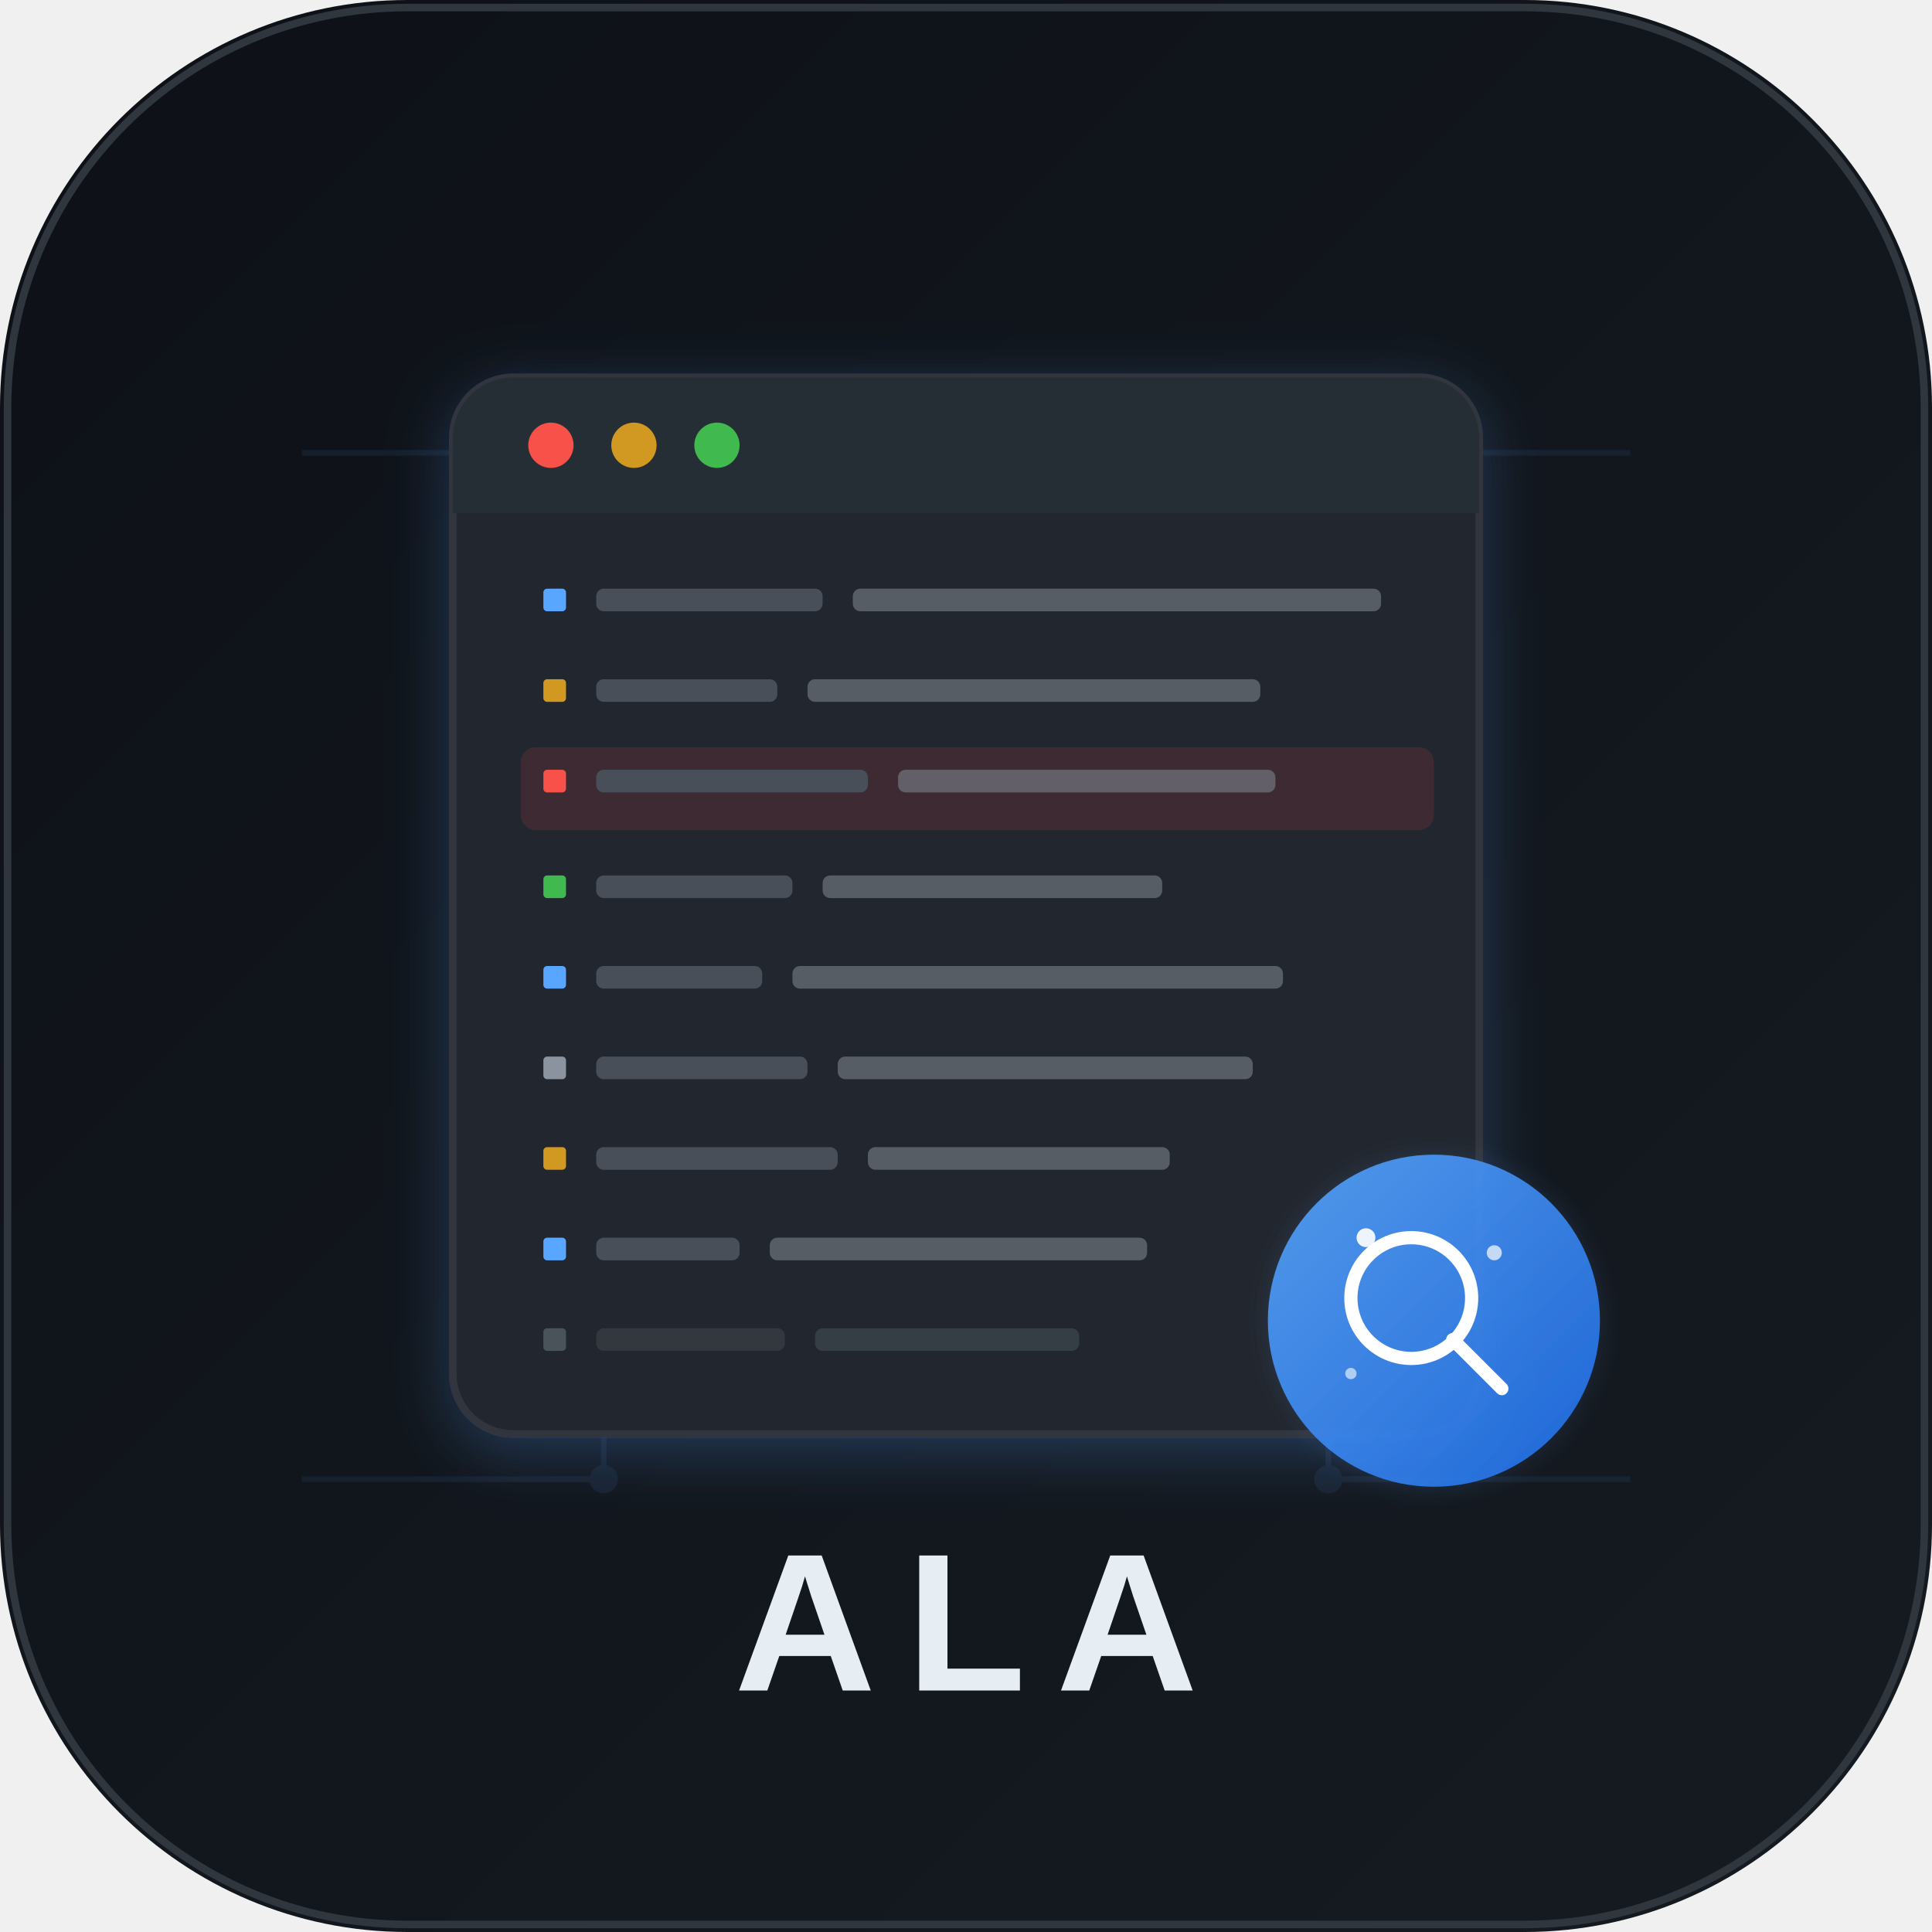
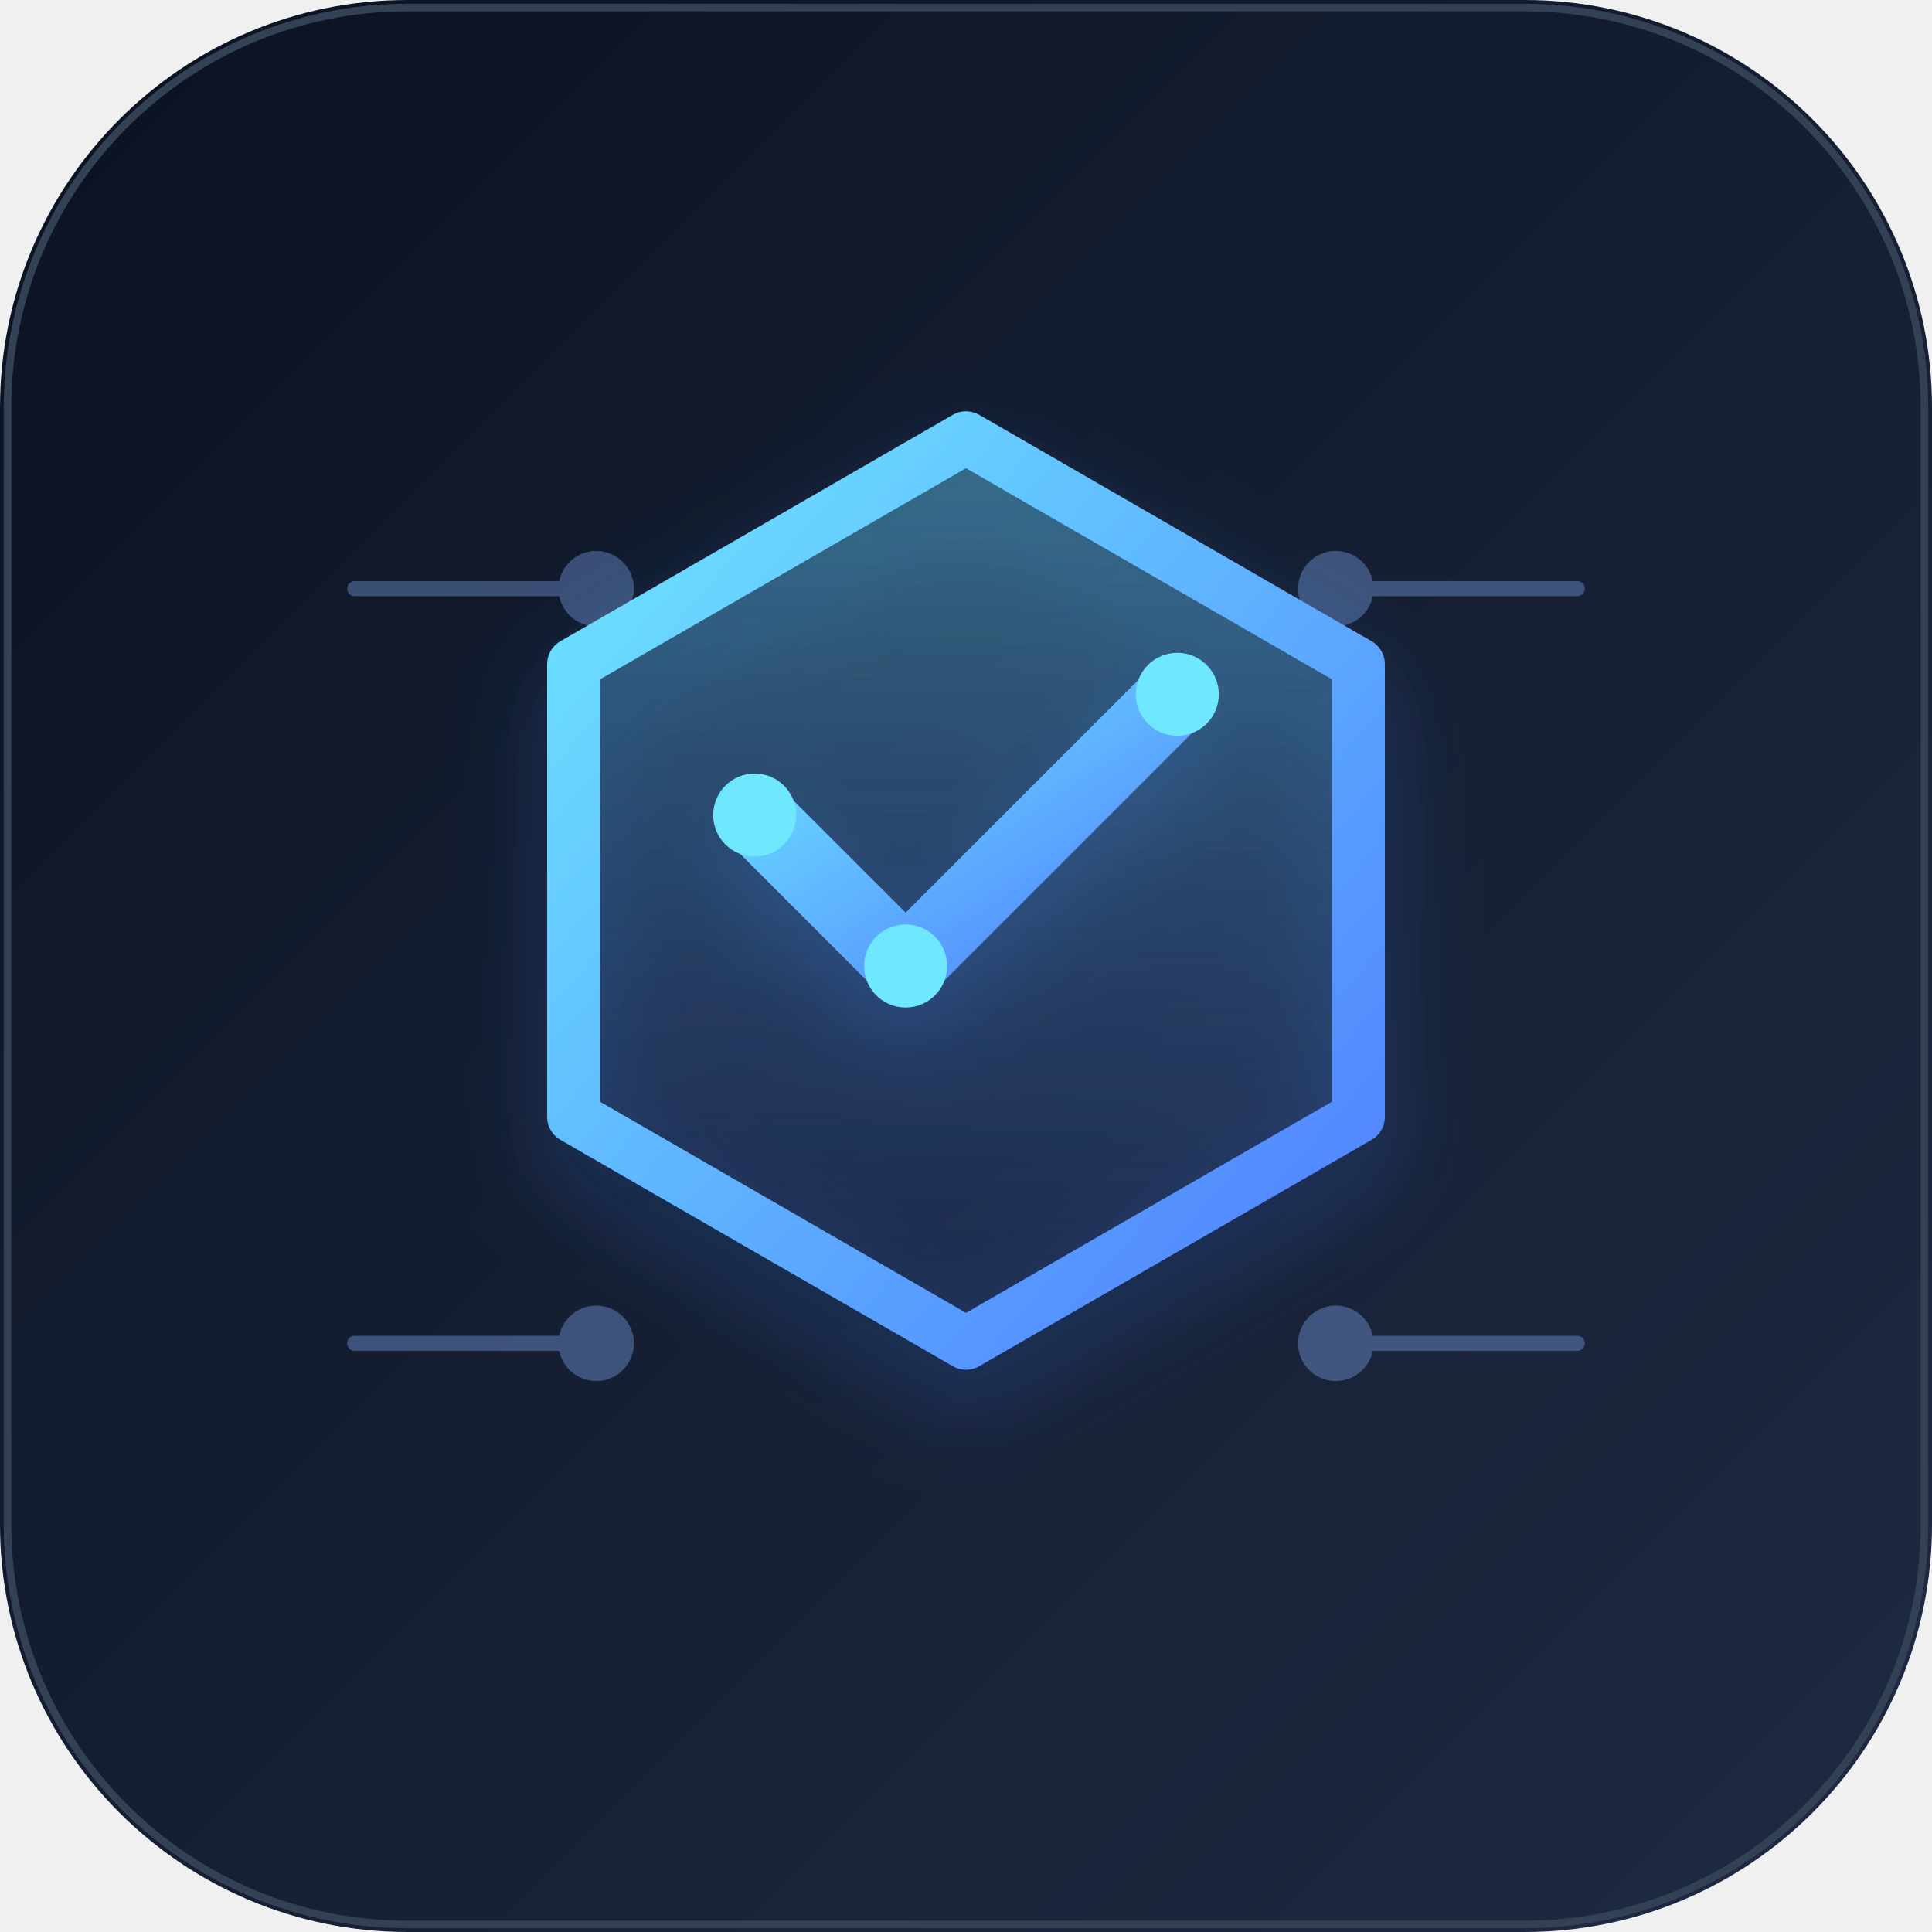
<svg xmlns="http://www.w3.org/2000/svg" viewBox="0 0 512 512" width="512" height="512">
  <defs>
    <linearGradient id="bg" x1="0%" y1="0%" x2="100%" y2="100%">
-       <stop offset="0%" stop-color="#0d1117" />
-       <stop offset="100%" stop-color="#161b22" />
+       <stop offset="0%" stop-color="#0b1220" />
+       <stop offset="100%" stop-color="#1f2a44" />
    </linearGradient>
    <linearGradient id="accent" x1="0%" y1="0%" x2="100%" y2="100%">
-       <stop offset="0%" stop-color="#58a6ff" />
-       <stop offset="100%" stop-color="#1f6feb" />
+       <stop offset="0%" stop-color="#6ee7ff" />
+       <stop offset="100%" stop-color="#4f7dff" />
    </linearGradient>
-     <linearGradient id="green" x1="0%" y1="0%" x2="0%" y2="100%">
-       <stop offset="0%" stop-color="#3fb950" />
-       <stop offset="100%" stop-color="#238636" />
+     <linearGradient id="accentSoft" x1="0%" y1="0%" x2="0%" y2="100%">
+       <stop offset="0%" stop-color="#6ee7ff" stop-opacity="0.35" />
+       <stop offset="100%" stop-color="#4f7dff" stop-opacity="0.08" />
    </linearGradient>
-     <linearGradient id="glow" x1="50%" y1="0%" x2="50%" y2="100%">
-       <stop offset="0%" stop-color="#58a6ff" stop-opacity="0.3" />
-       <stop offset="100%" stop-color="#58a6ff" stop-opacity="0" />
-     </linearGradient>
-     <filter id="shadow" x="-10%" y="-10%" width="120%" height="130%">
-       <feDropShadow dx="0" dy="4" stdDeviation="8" flood-color="#58a6ff" flood-opacity="0.25" />
-     </filter>
-     <filter id="innerGlow">
-       <feGaussianBlur in="SourceAlpha" stdDeviation="3" result="blur" />
-       <feFlood flood-color="#58a6ff" flood-opacity="0.15" />
-       <feComposite in2="blur" operator="in" />
-       <feMerge>
-         <feMergeNode />
-         <feMergeNode in="SourceGraphic" />
-       </feMerge>
+     <filter id="shadow" x="-20%" y="-20%" width="140%" height="140%">
+       <feDropShadow dx="0" dy="10" stdDeviation="12" flood-color="#3b82f6" flood-opacity="0.28" />
    </filter>
  </defs>
  <rect width="512" height="512" rx="108" fill="url(#bg)" />
-   <rect x="2" y="2" width="508" height="508" rx="106" fill="none" stroke="#30363d" stroke-width="2" />
-   <g opacity="0.08" stroke="#58a6ff" stroke-width="1.5" fill="none">
-     <path d="M80 120 H160 V200" />
-     <path d="M432 120 H352 V200" />
-     <path d="M80 392 H160 V312" />
-     <path d="M432 392 H352 V312" />
-     <circle cx="160" cy="120" r="3" fill="#58a6ff" />
-     <circle cx="352" cy="120" r="3" fill="#58a6ff" />
-     <circle cx="160" cy="392" r="3" fill="#58a6ff" />
-     <circle cx="352" cy="392" r="3" fill="#58a6ff" />
+   <rect x="2" y="2" width="508" height="508" rx="106" fill="none" stroke="#334155" stroke-width="2" />
+   <g opacity="0.35" stroke="#8ab4ff" stroke-width="4" stroke-linecap="round" fill="none">
+     <path d="M94 156H158" />
+     <path d="M354 156H418" />
+     <path d="M94 356H158" />
+     <path d="M354 356H418" />
+     <circle cx="158" cy="156" r="8" fill="#8ab4ff" />
+     <circle cx="354" cy="156" r="8" fill="#8ab4ff" />
+     <circle cx="158" cy="356" r="8" fill="#8ab4ff" />
+     <circle cx="354" cy="356" r="8" fill="#8ab4ff" />
  </g>
  <g filter="url(#shadow)">
-     <rect x="120" y="100" width="272" height="280" rx="16" fill="#21262d" stroke="#30363d" stroke-width="2" />
-     <rect x="120" y="100" width="272" height="36" rx="16" fill="#282e36" />
-     <rect x="120" y="120" width="272" height="16" fill="#282e36" />
-     <circle cx="146" cy="118" r="6" fill="#f85149" />
-     <circle cx="168" cy="118" r="6" fill="#d29922" />
-     <circle cx="190" cy="118" r="6" fill="#3fb950" />
-     <rect x="144" y="156" width="6" height="6" rx="1" fill="#58a6ff" />
-     <rect x="158" y="156" width="60" height="6" rx="2" fill="#484f58" />
-     <rect x="226" y="156" width="140" height="6" rx="2" fill="#8b949e" opacity="0.5" />
-     <rect x="144" y="180" width="6" height="6" rx="1" fill="#d29922" />
-     <rect x="158" y="180" width="48" height="6" rx="2" fill="#484f58" />
-     <rect x="214" y="180" width="120" height="6" rx="2" fill="#8b949e" opacity="0.5" />
-     <rect x="138" y="198" width="242" height="22" rx="4" fill="#f8514920" />
-     <rect x="144" y="204" width="6" height="6" rx="1" fill="#f85149" />
-     <rect x="158" y="204" width="72" height="6" rx="2" fill="#484f58" />
-     <rect x="238" y="204" width="100" height="6" rx="2" fill="#8b949e" opacity="0.5" />
-     <rect x="144" y="232" width="6" height="6" rx="1" fill="#3fb950" />
-     <rect x="158" y="232" width="52" height="6" rx="2" fill="#484f58" />
-     <rect x="218" y="232" width="90" height="6" rx="2" fill="#8b949e" opacity="0.5" />
-     <rect x="144" y="256" width="6" height="6" rx="1" fill="#58a6ff" />
-     <rect x="158" y="256" width="44" height="6" rx="2" fill="#484f58" />
-     <rect x="210" y="256" width="130" height="6" rx="2" fill="#8b949e" opacity="0.5" />
-     <rect x="144" y="280" width="6" height="6" rx="1" fill="#8b949e" />
-     <rect x="158" y="280" width="56" height="6" rx="2" fill="#484f58" />
-     <rect x="222" y="280" width="110" height="6" rx="2" fill="#8b949e" opacity="0.5" />
-     <rect x="144" y="304" width="6" height="6" rx="1" fill="#d29922" />
-     <rect x="158" y="304" width="64" height="6" rx="2" fill="#484f58" />
-     <rect x="230" y="304" width="80" height="6" rx="2" fill="#8b949e" opacity="0.5" />
-     <rect x="144" y="328" width="6" height="6" rx="1" fill="#58a6ff" />
-     <rect x="158" y="328" width="38" height="6" rx="2" fill="#484f58" />
-     <rect x="204" y="328" width="100" height="6" rx="2" fill="#8b949e" opacity="0.5" />
-     <rect x="144" y="352" width="6" height="6" rx="1" fill="#8b949e" opacity="0.4" />
-     <rect x="158" y="352" width="50" height="6" rx="2" fill="#484f58" opacity="0.4" />
-     <rect x="216" y="352" width="70" height="6" rx="2" fill="#8b949e" opacity="0.2" />
+     <polygon points="256,116 360,176 360,296 256,356 152,296 152,176" fill="url(#accentSoft)" stroke="url(#accent)" stroke-width="14" stroke-linejoin="round" />
+     <polyline points="200,216 240,256 312,184" fill="none" stroke="url(#accent)" stroke-width="20" stroke-linecap="round" stroke-linejoin="round" />
+     <circle cx="200" cy="216" r="11" fill="#6ee7ff" />
+     <circle cx="240" cy="256" r="11" fill="#6ee7ff" />
+     <circle cx="312" cy="184" r="11" fill="#6ee7ff" />
  </g>
-   <g transform="translate(340, 310)">
-     <circle cx="40" cy="40" r="44" fill="url(#accent)" opacity="0.9" filter="url(#innerGlow)" />
-     <circle cx="34" cy="34" r="16" fill="none" stroke="#fff" stroke-width="3.5" />
-     <line x1="45" y1="45" x2="58" y2="58" stroke="#fff" stroke-width="3.5" stroke-linecap="round" />
-     <circle cx="22" cy="18" r="2.5" fill="#fff" opacity="0.9" />
-     <circle cx="56" cy="22" r="2" fill="#fff" opacity="0.7" />
-     <circle cx="18" cy="54" r="1.5" fill="#fff" opacity="0.6" />
-   </g>
-   <text x="256" y="448" font-family="'SF Pro Display', -apple-system, 'Segoe UI', Arial, sans-serif" font-size="52" font-weight="800" fill="#e6edf3" text-anchor="middle" letter-spacing="8">ALA</text>
</svg>
